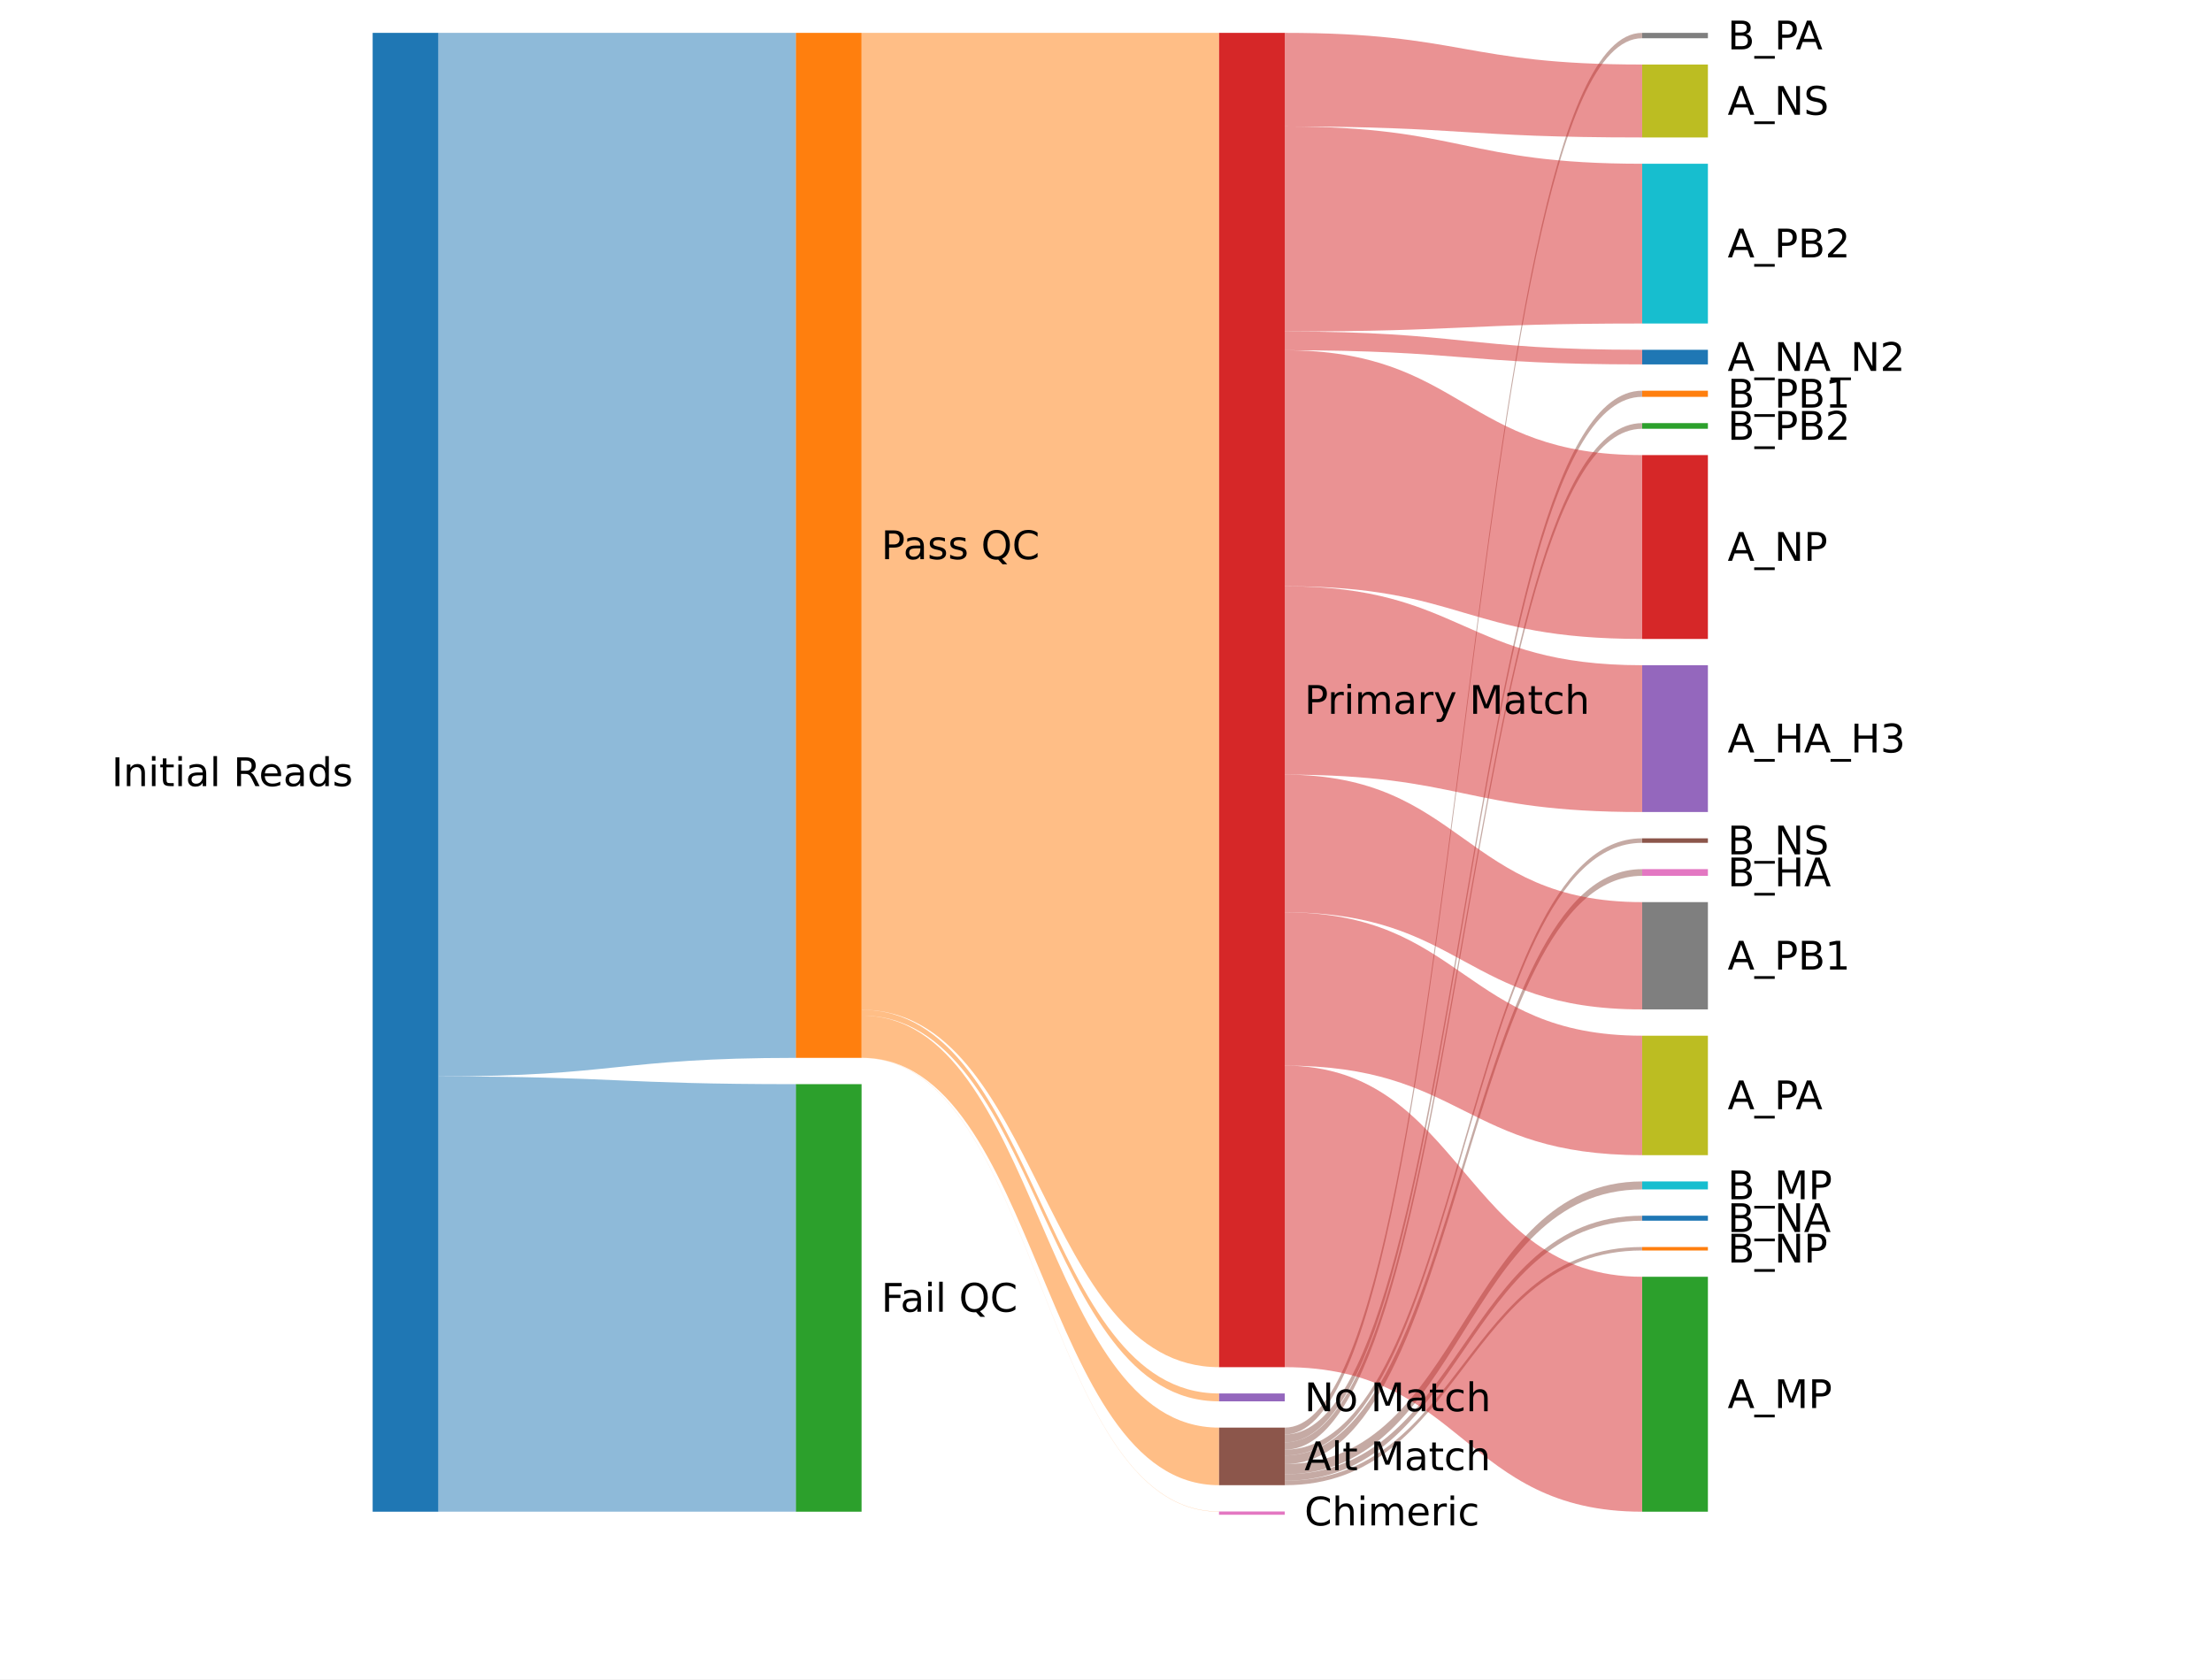
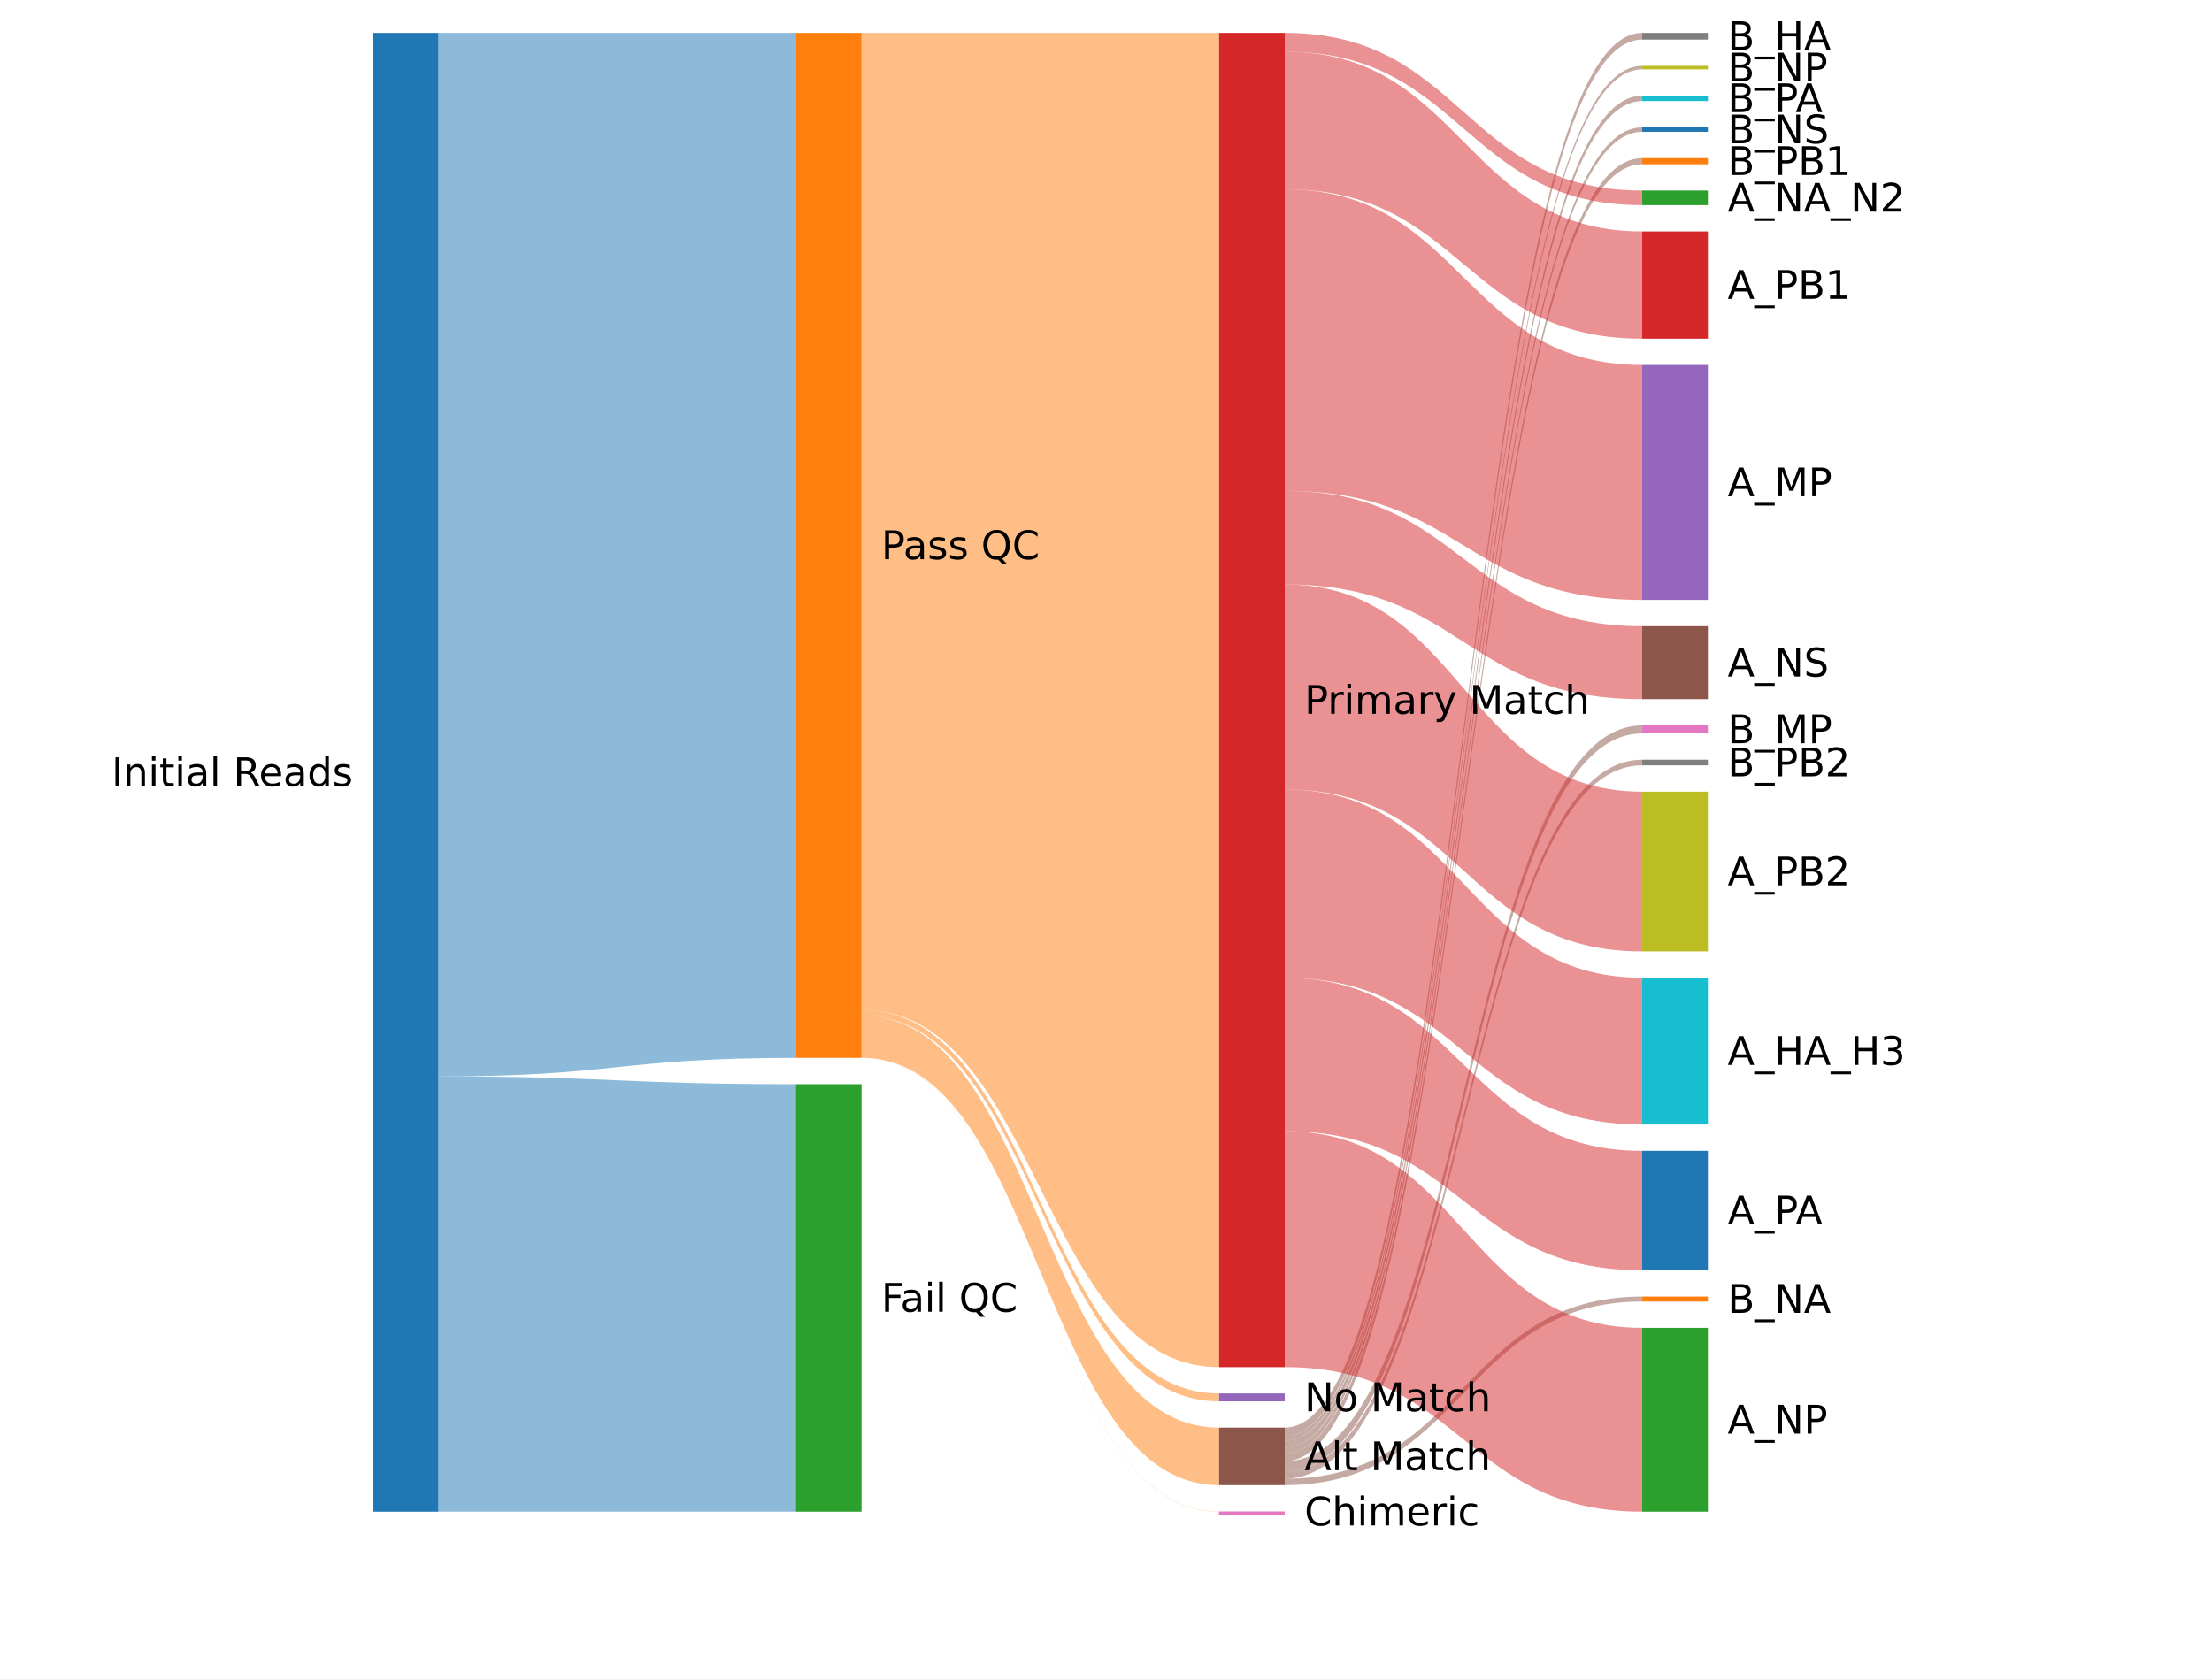
<svg xmlns="http://www.w3.org/2000/svg" width="673" height="511" font-family="DejaVu Sans, Liberation Sans, Arial, sans-serif" fill="black">
  <rect width="100%" height="100%" fill="white" />
  <rect x="113.38" y="10" width="20" height="450" fill="#1f77b4" />
  <rect x="242.13" y="10" width="20" height="311.9" fill="#ff7f0e" />
  <rect x="242.13" y="329.9" width="20" height="130.1" fill="#2ca02c" />
  <rect x="370.88" y="10" width="20" height="406.02" fill="#d62728" />
  <rect x="370.88" y="424.02" width="20" height="2.4" fill="#9467bd" />
  <rect x="370.88" y="434.41" width="20" height="17.52" fill="#8c564b" />
  <rect x="370.88" y="459.93" width="20" height="1" fill="#e377c2" />
-   <rect x="499.63" y="10" width="20" height="1.64" fill="#7f7f7f" />
-   <rect x="499.63" y="19.64" width="20" height="22.19" fill="#bcbd22" />
-   <rect x="499.63" y="49.83" width="20" height="48.61" fill="#17becf" />
-   <rect x="499.63" y="106.44" width="20" height="4.45" fill="#1f77b4" />
-   <rect x="499.63" y="118.89" width="20" height="1.87" fill="#ff7f0e" />
-   <rect x="499.63" y="128.75" width="20" height="1.72" fill="#2ca02c" />
-   <rect x="499.63" y="138.48" width="20" height="55.95" fill="#d62728" />
-   <rect x="499.63" y="202.42" width="20" height="44.67" fill="#9467bd" />
-   <rect x="499.63" y="255.1" width="20" height="1.37" fill="#8c564b" />
-   <rect x="499.63" y="264.47" width="20" height="2.04" fill="#e377c2" />
-   <rect x="499.63" y="274.51" width="20" height="32.64" fill="#7f7f7f" />
-   <rect x="499.63" y="315.16" width="20" height="36.35" fill="#bcbd22" />
-   <rect x="499.63" y="359.5" width="20" height="2.43" fill="#17becf" />
-   <rect x="499.63" y="369.93" width="20" height="1.52" fill="#1f77b4" />
-   <rect x="499.63" y="379.46" width="20" height="1.06" fill="#ff7f0e" />
-   <rect x="499.63" y="388.51" width="20" height="71.49" fill="#2ca02c" />
+   <rect x="499.63" y="10" width="20" height="2.04" fill="#7f7f7f" />
+   <rect x="499.63" y="20.04" width="20" height="1.06" fill="#bcbd22" />
+   <rect x="499.63" y="29.1" width="20" height="1.64" fill="#17becf" />
+   <rect x="499.63" y="38.73" width="20" height="1.37" fill="#1f77b4" />
+   <rect x="499.63" y="48.11" width="20" height="1.87" fill="#ff7f0e" />
+   <rect x="499.63" y="57.97" width="20" height="4.45" fill="#2ca02c" />
+   <rect x="499.63" y="70.42" width="20" height="32.64" fill="#d62728" />
+   <rect x="499.63" y="111.06" width="20" height="71.49" fill="#9467bd" />
+   <rect x="499.63" y="190.55" width="20" height="22.19" fill="#8c564b" />
+   <rect x="499.63" y="220.74" width="20" height="2.43" fill="#e377c2" />
+   <rect x="499.63" y="231.17" width="20" height="1.72" fill="#7f7f7f" />
+   <rect x="499.63" y="240.9" width="20" height="48.61" fill="#bcbd22" />
+   <rect x="499.63" y="297.51" width="20" height="44.67" fill="#17becf" />
+   <rect x="499.63" y="350.18" width="20" height="36.35" fill="#1f77b4" />
+   <rect x="499.63" y="394.53" width="20" height="1.52" fill="#ff7f0e" />
+   <rect x="499.63" y="404.05" width="20" height="55.95" fill="#2ca02c" />
  <path d="M 133.375 10 C 187.75 10 187.75 10 242.125 10 L 242.125 321.904 C 187.75 321.904 187.75 327.549 133.375 327.549 Z" stroke="none" stroke-width="0" fill="#1f77b4" fill-opacity="0.5" />
  <path d="M 133.375 327.549 C 187.75 327.549 187.75 329.904 242.125 329.904 L 242.125 460 C 187.75 460 187.75 460 133.375 460 Z" stroke="none" stroke-width="0" fill="#1f77b4" fill-opacity="0.5" />
  <path d="M 262.125 10 C 316.5 10 316.5 10 370.875 10 L 370.875 416.016 C 316.5 416.016 316.5 307.272 262.125 307.272 Z" stroke="none" stroke-width="0" fill="#ff7f0e" fill-opacity="0.5" />
  <path d="M 262.125 307.272 C 316.5 307.272 316.5 424.016 370.875 424.016 L 370.875 426.414 C 316.5 426.414 316.5 309.028 262.125 309.028 Z" stroke="none" stroke-width="0" fill="#ff7f0e" fill-opacity="0.5" />
  <path d="M 262.125 309.028 C 316.5 309.028 316.5 434.414 370.875 434.414 L 370.875 451.932 C 316.5 451.932 316.5 321.854 262.125 321.854 Z" stroke="none" stroke-width="0" fill="#ff7f0e" fill-opacity="0.5" />
  <path d="M 262.125 321.854 C 316.5 321.854 316.5 459.932 370.875 459.932 L 370.875 460 C 316.5 460 316.5 321.904 262.125 321.904 Z" stroke="none" stroke-width="0" fill="#ff7f0e" fill-opacity="0.5" />
-   <path d="M 390.875 434.414 C 445.25 434.414 445.25 10 499.625 10 L 499.625 11.636 C 445.25 11.636 445.25 436.513 390.875 436.513 Z" stroke="none" stroke-width="0" fill="#8c564b" fill-opacity="0.5" />
-   <path d="M 390.875 10 C 445.25 10 445.25 19.636 499.625 19.636 L 499.625 41.828 C 445.25 41.828 445.25 38.483 390.875 38.483 Z" stroke="none" stroke-width="0" fill="#d62728" fill-opacity="0.5" />
-   <path d="M 390.875 38.483 C 445.25 38.483 445.25 49.828 499.625 49.828 L 499.625 98.44 C 445.25 98.44 445.25 100.873 390.875 100.873 Z" stroke="none" stroke-width="0" fill="#d62728" fill-opacity="0.5" />
-   <path d="M 390.875 100.873 C 445.25 100.873 445.25 106.44 499.625 106.44 L 499.625 110.886 C 445.25 110.886 445.25 106.579 390.875 106.579 Z" stroke="none" stroke-width="0" fill="#d62728" fill-opacity="0.5" />
-   <path d="M 390.875 436.513 C 445.25 436.513 445.25 118.886 499.625 118.886 L 499.625 120.754 C 445.25 120.754 445.25 438.911 390.875 438.911 Z" stroke="none" stroke-width="0" fill="#8c564b" fill-opacity="0.5" />
-   <path d="M 390.875 438.911 C 445.25 438.911 445.25 128.754 499.625 128.754 L 499.625 130.479 C 445.25 130.479 445.25 441.124 390.875 441.124 Z" stroke="none" stroke-width="0" fill="#8c564b" fill-opacity="0.5" />
-   <path d="M 390.875 106.579 C 445.25 106.579 445.25 138.479 499.625 138.479 L 499.625 194.424 C 445.25 194.424 445.25 178.381 390.875 178.381 Z" stroke="none" stroke-width="0" fill="#d62728" fill-opacity="0.5" />
-   <path d="M 390.875 178.381 C 445.25 178.381 445.25 202.424 499.625 202.424 L 499.625 247.098 C 445.25 247.098 445.25 235.718 390.875 235.718 Z" stroke="none" stroke-width="0" fill="#d62728" fill-opacity="0.5" />
-   <path d="M 390.875 441.124 C 445.25 441.124 445.25 255.098 499.625 255.098 L 499.625 256.472 C 445.25 256.472 445.25 442.888 390.875 442.888 Z" stroke="none" stroke-width="0" fill="#8c564b" fill-opacity="0.5" />
-   <path d="M 390.875 442.888 C 445.25 442.888 445.25 264.472 499.625 264.472 L 499.625 266.512 C 445.25 266.512 445.25 445.506 390.875 445.506 Z" stroke="none" stroke-width="0" fill="#8c564b" fill-opacity="0.5" />
-   <path d="M 390.875 235.718 C 445.25 235.718 445.25 274.512 499.625 274.512 L 499.625 307.155 C 445.25 307.155 445.25 277.613 390.875 277.613 Z" stroke="none" stroke-width="0" fill="#d62728" fill-opacity="0.5" />
-   <path d="M 390.875 277.613 C 445.25 277.613 445.25 315.155 499.625 315.155 L 499.625 351.505 C 445.25 351.505 445.25 324.265 390.875 324.265 Z" stroke="none" stroke-width="0" fill="#d62728" fill-opacity="0.5" />
-   <path d="M 390.875 445.506 C 445.25 445.506 445.25 359.505 499.625 359.505 L 499.625 361.933 C 445.25 361.933 445.25 448.623 390.875 448.623 Z" stroke="none" stroke-width="0" fill="#8c564b" fill-opacity="0.5" />
-   <path d="M 390.875 448.623 C 445.25 448.623 445.25 369.933 499.625 369.933 L 499.625 371.455 C 445.25 371.455 445.25 450.577 390.875 450.577 Z" stroke="none" stroke-width="0" fill="#8c564b" fill-opacity="0.5" />
-   <path d="M 390.875 450.577 C 445.25 450.577 445.25 379.455 499.625 379.455 L 499.625 380.512 C 445.25 380.512 445.25 451.932 390.875 451.932 Z" stroke="none" stroke-width="0" fill="#8c564b" fill-opacity="0.5" />
-   <path d="M 390.875 324.265 C 445.25 324.265 445.25 388.512 499.625 388.512 L 499.625 460 C 445.25 460 445.25 416.016 390.875 416.016 Z" stroke="none" stroke-width="0" fill="#d62728" fill-opacity="0.5" />
+   <path d="M 390.875 434.414 C 445.25 434.414 445.25 10 499.625 10 L 499.625 12.04 C 445.25 12.04 445.25 437.032 390.875 437.032 Z" stroke="none" stroke-width="0" fill="#8c564b" fill-opacity="0.5" />
+   <path d="M 390.875 437.032 C 445.25 437.032 445.25 20.04 499.625 20.04 L 499.625 21.096 C 445.25 21.096 445.25 438.388 390.875 438.388 Z" stroke="none" stroke-width="0" fill="#8c564b" fill-opacity="0.5" />
+   <path d="M 390.875 438.388 C 445.25 438.388 445.25 29.096 499.625 29.096 L 499.625 30.732 C 445.25 30.732 445.25 440.487 390.875 440.487 Z" stroke="none" stroke-width="0" fill="#8c564b" fill-opacity="0.5" />
+   <path d="M 390.875 440.487 C 445.25 440.487 445.25 38.732 499.625 38.732 L 499.625 40.106 C 445.25 40.106 445.25 442.251 390.875 442.251 Z" stroke="none" stroke-width="0" fill="#8c564b" fill-opacity="0.5" />
+   <path d="M 390.875 442.251 C 445.25 442.251 445.25 48.106 499.625 48.106 L 499.625 49.975 C 445.25 49.975 445.25 444.649 390.875 444.649 Z" stroke="none" stroke-width="0" fill="#8c564b" fill-opacity="0.5" />
+   <path d="M 390.875 10 C 445.25 10 445.25 57.975 499.625 57.975 L 499.625 62.421 C 445.25 62.421 445.25 15.706 390.875 15.706 Z" stroke="none" stroke-width="0" fill="#d62728" fill-opacity="0.5" />
+   <path d="M 390.875 15.706 C 445.25 15.706 445.25 70.421 499.625 70.421 L 499.625 103.063 C 445.25 103.063 445.25 57.601 390.875 57.601 Z" stroke="none" stroke-width="0" fill="#d62728" fill-opacity="0.5" />
+   <path d="M 390.875 57.601 C 445.25 57.601 445.25 111.063 499.625 111.063 L 499.625 182.552 C 445.25 182.552 445.25 149.352 390.875 149.352 Z" stroke="none" stroke-width="0" fill="#d62728" fill-opacity="0.5" />
+   <path d="M 390.875 149.352 C 445.25 149.352 445.25 190.552 499.625 190.552 L 499.625 212.744 C 445.25 212.744 445.25 177.835 390.875 177.835 Z" stroke="none" stroke-width="0" fill="#d62728" fill-opacity="0.5" />
+   <path d="M 390.875 444.649 C 445.25 444.649 445.25 220.744 499.625 220.744 L 499.625 223.172 C 445.25 223.172 445.25 447.765 390.875 447.765 Z" stroke="none" stroke-width="0" fill="#8c564b" fill-opacity="0.5" />
+   <path d="M 390.875 447.765 C 445.25 447.765 445.25 231.172 499.625 231.172 L 499.625 232.897 C 445.25 232.897 445.25 449.978 390.875 449.978 Z" stroke="none" stroke-width="0" fill="#8c564b" fill-opacity="0.5" />
+   <path d="M 390.875 177.835 C 445.25 177.835 445.25 240.897 499.625 240.897 L 499.625 289.508 C 445.25 289.508 445.25 240.225 390.875 240.225 Z" stroke="none" stroke-width="0" fill="#d62728" fill-opacity="0.5" />
+   <path d="M 390.875 240.225 C 445.25 240.225 445.25 297.508 499.625 297.508 L 499.625 342.182 C 445.25 342.182 445.25 297.561 390.875 297.561 Z" stroke="none" stroke-width="0" fill="#d62728" fill-opacity="0.5" />
+   <path d="M 390.875 297.561 C 445.25 297.561 445.25 350.182 499.625 350.182 L 499.625 386.532 C 445.25 386.532 445.25 344.214 390.875 344.214 Z" stroke="none" stroke-width="0" fill="#d62728" fill-opacity="0.5" />
+   <path d="M 390.875 449.978 C 445.25 449.978 445.25 394.532 499.625 394.532 L 499.625 396.055 C 445.25 396.055 445.25 451.932 390.875 451.932 Z" stroke="none" stroke-width="0" fill="#8c564b" fill-opacity="0.5" />
+   <path d="M 390.875 344.214 C 445.25 344.214 445.25 404.055 499.625 404.055 L 499.625 460 C 445.25 460 445.25 416.016 390.875 416.016 Z" stroke="none" stroke-width="0" fill="#d62728" fill-opacity="0.5" />
  <text x="107.38" y="239.2" font-size="12" text-anchor="end">Initial Reads</text>
  <text x="268.13" y="170.15" font-size="12" text-anchor="start">Pass QC</text>
  <text x="268.13" y="399.15" font-size="12" text-anchor="start">Fail QC</text>
  <text x="396.88" y="217.21" font-size="12" text-anchor="start">Primary Match</text>
  <text x="396.88" y="429.42" font-size="12" text-anchor="start">No Match</text>
  <text x="396.88" y="447.37" font-size="12" text-anchor="start">Alt Match</text>
  <text x="396.88" y="464.17" font-size="12" text-anchor="start">Chimeric</text>
-   <text x="525.63" y="15.02" font-size="12" text-anchor="start">B_PA</text>
-   <text x="525.63" y="34.93" font-size="12" text-anchor="start">A_NS</text>
-   <text x="525.63" y="78.33" font-size="12" text-anchor="start">A_PB2</text>
-   <text x="525.63" y="112.86" font-size="12" text-anchor="start">A_NA_N2</text>
-   <text x="525.63" y="124.02" font-size="12" text-anchor="start">B_PB1</text>
-   <text x="525.63" y="133.82" font-size="12" text-anchor="start">B_PB2</text>
-   <text x="525.63" y="170.65" font-size="12" text-anchor="start">A_NP</text>
-   <text x="525.63" y="228.96" font-size="12" text-anchor="start">A_HA_H3</text>
-   <text x="525.63" y="259.98" font-size="12" text-anchor="start">B_NS</text>
-   <text x="525.63" y="269.69" font-size="12" text-anchor="start">B_HA</text>
-   <text x="525.63" y="295.03" font-size="12" text-anchor="start">A_PB1</text>
-   <text x="525.63" y="337.53" font-size="12" text-anchor="start">A_PA</text>
-   <text x="525.63" y="364.92" font-size="12" text-anchor="start">B_MP</text>
-   <text x="525.63" y="374.89" font-size="12" text-anchor="start">B_NA</text>
-   <text x="525.63" y="384.18" font-size="12" text-anchor="start">B_NP</text>
-   <text x="525.63" y="428.46" font-size="12" text-anchor="start">A_MP</text>
+   <text x="525.63" y="15.22" font-size="12" text-anchor="start">B_HA</text>
+   <text x="525.63" y="24.77" font-size="12" text-anchor="start">B_NP</text>
+   <text x="525.63" y="34.11" font-size="12" text-anchor="start">B_PA</text>
+   <text x="525.63" y="43.62" font-size="12" text-anchor="start">B_NS</text>
+   <text x="525.63" y="53.24" font-size="12" text-anchor="start">B_PB1</text>
+   <text x="525.63" y="64.4" font-size="12" text-anchor="start">A_NA_N2</text>
+   <text x="525.63" y="90.94" font-size="12" text-anchor="start">A_PB1</text>
+   <text x="525.63" y="151.01" font-size="12" text-anchor="start">A_MP</text>
+   <text x="525.63" y="205.85" font-size="12" text-anchor="start">A_NS</text>
+   <text x="525.63" y="226.16" font-size="12" text-anchor="start">B_MP</text>
+   <text x="525.63" y="236.23" font-size="12" text-anchor="start">B_PB2</text>
+   <text x="525.63" y="269.4" font-size="12" text-anchor="start">A_PB2</text>
+   <text x="525.63" y="324.05" font-size="12" text-anchor="start">A_HA_H3</text>
+   <text x="525.63" y="372.56" font-size="12" text-anchor="start">A_PA</text>
+   <text x="525.63" y="399.49" font-size="12" text-anchor="start">B_NA</text>
+   <text x="525.63" y="436.23" font-size="12" text-anchor="start">A_NP</text>
</svg>
